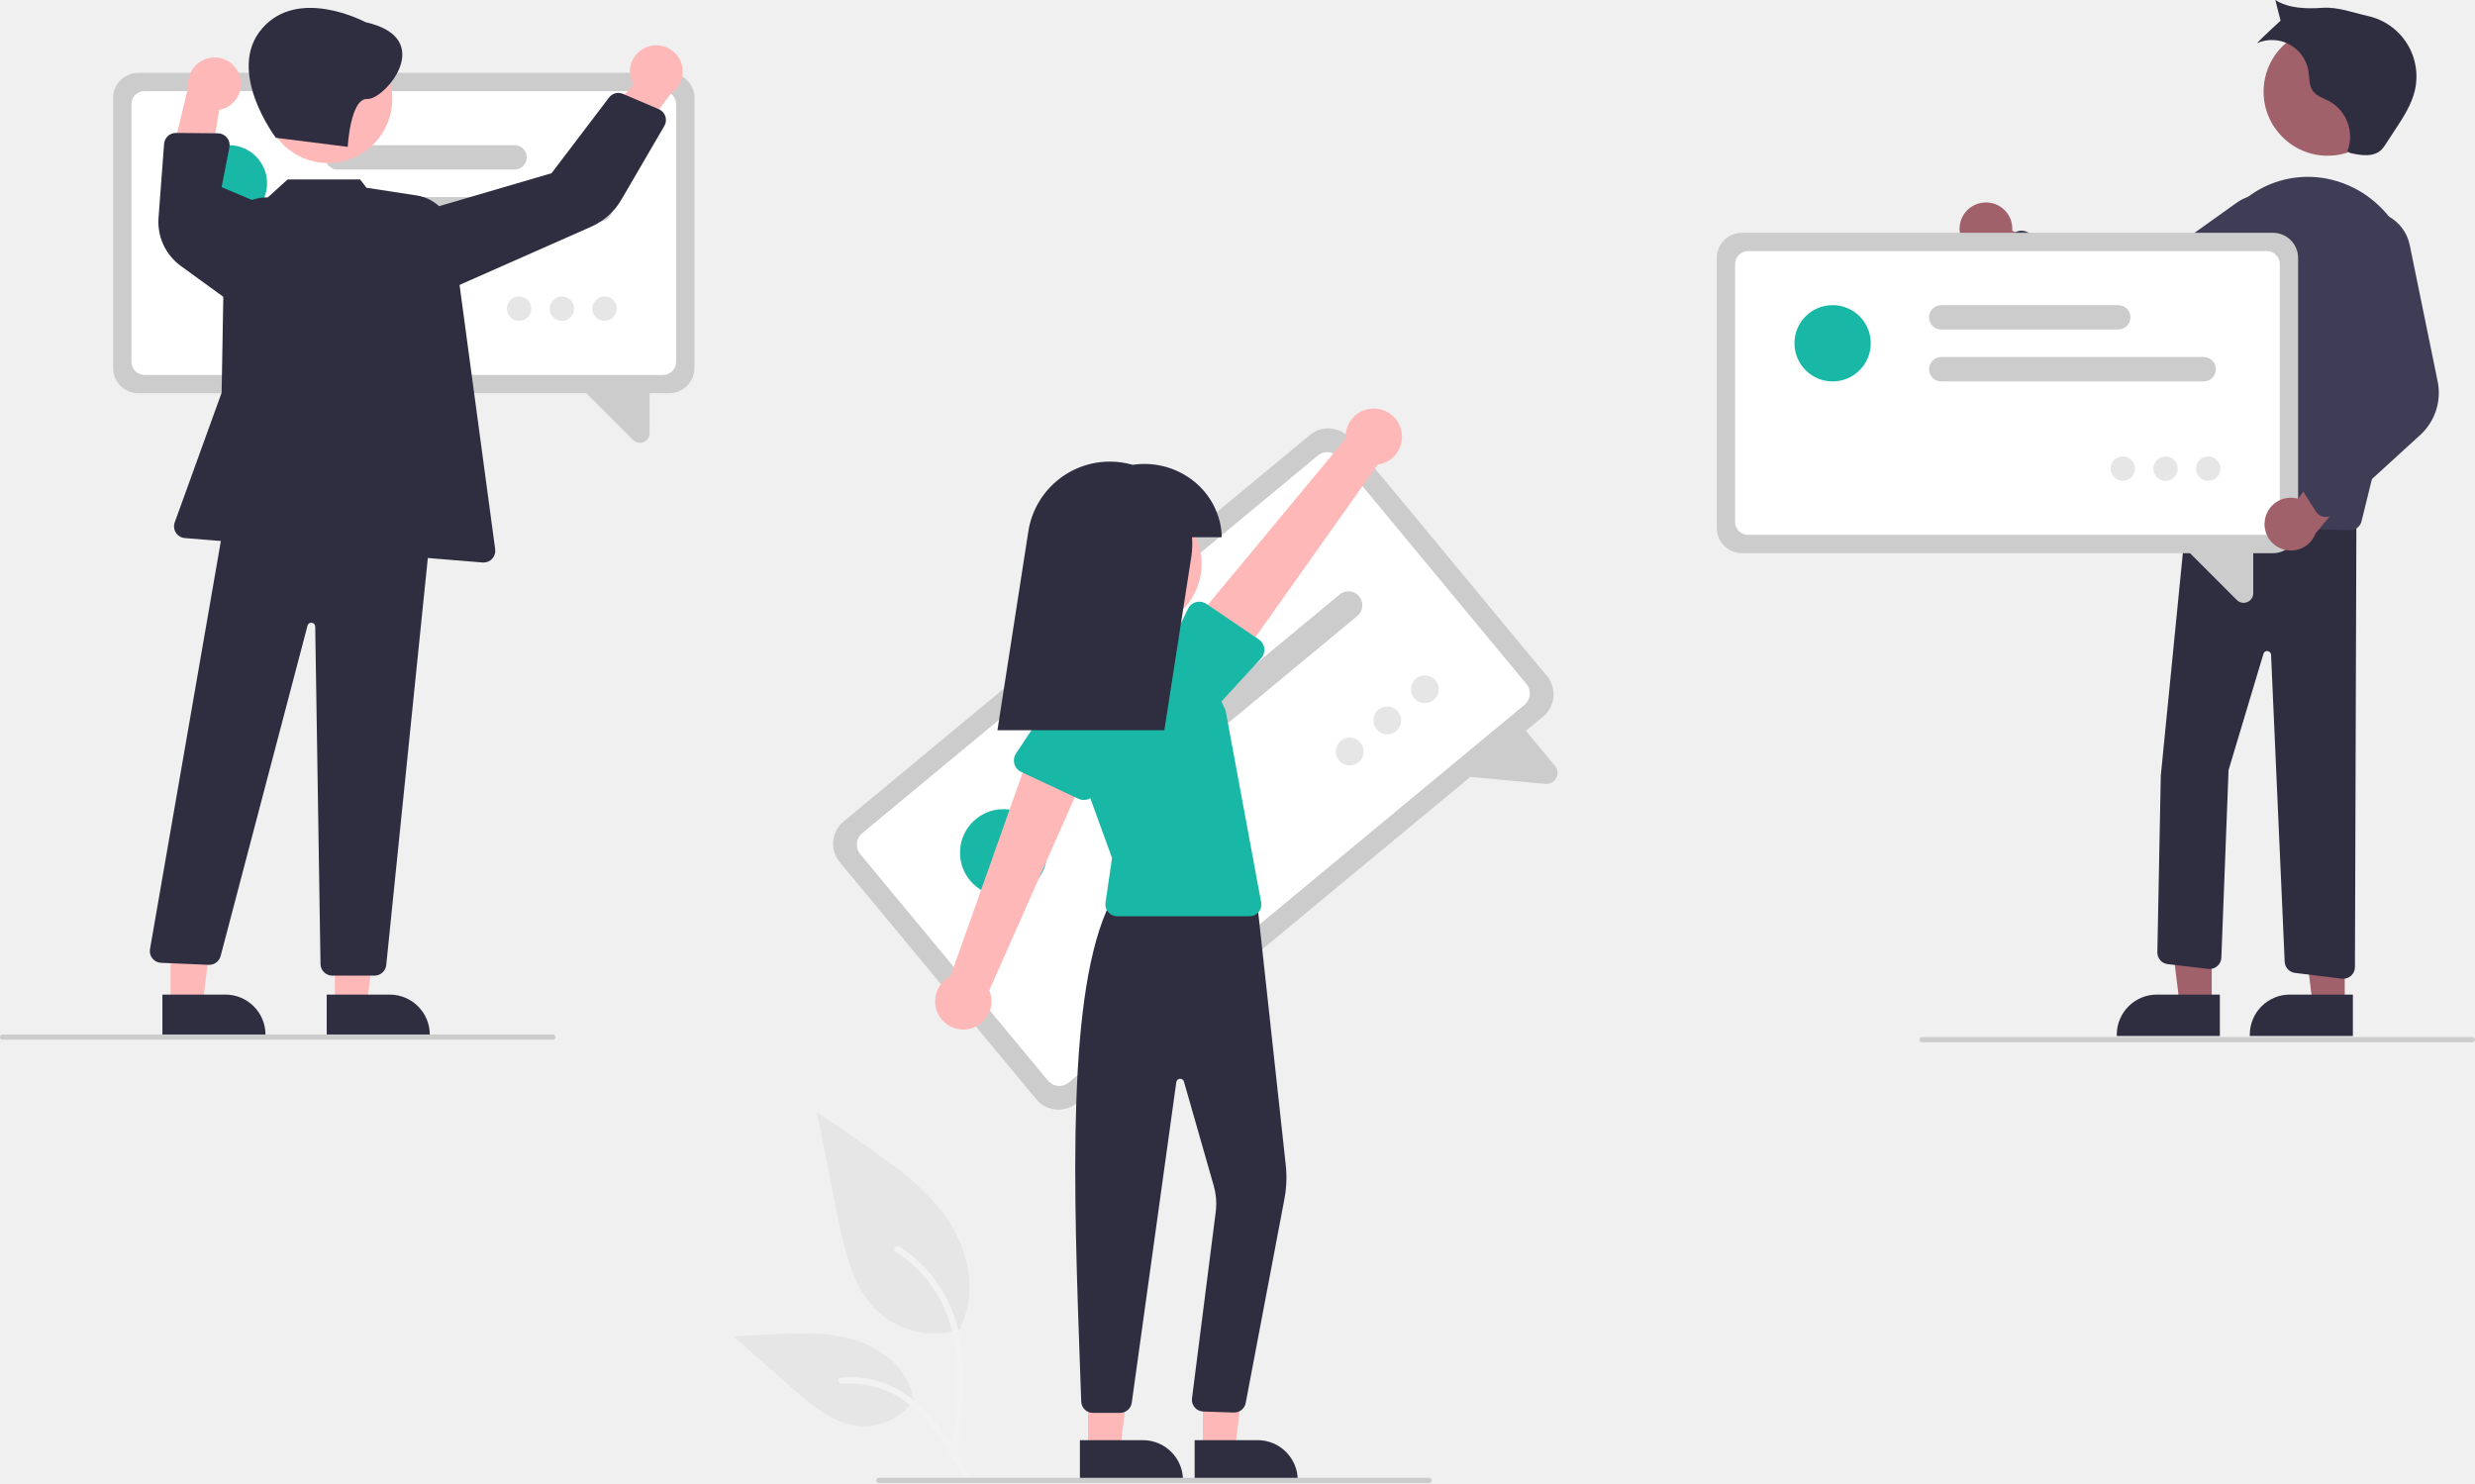
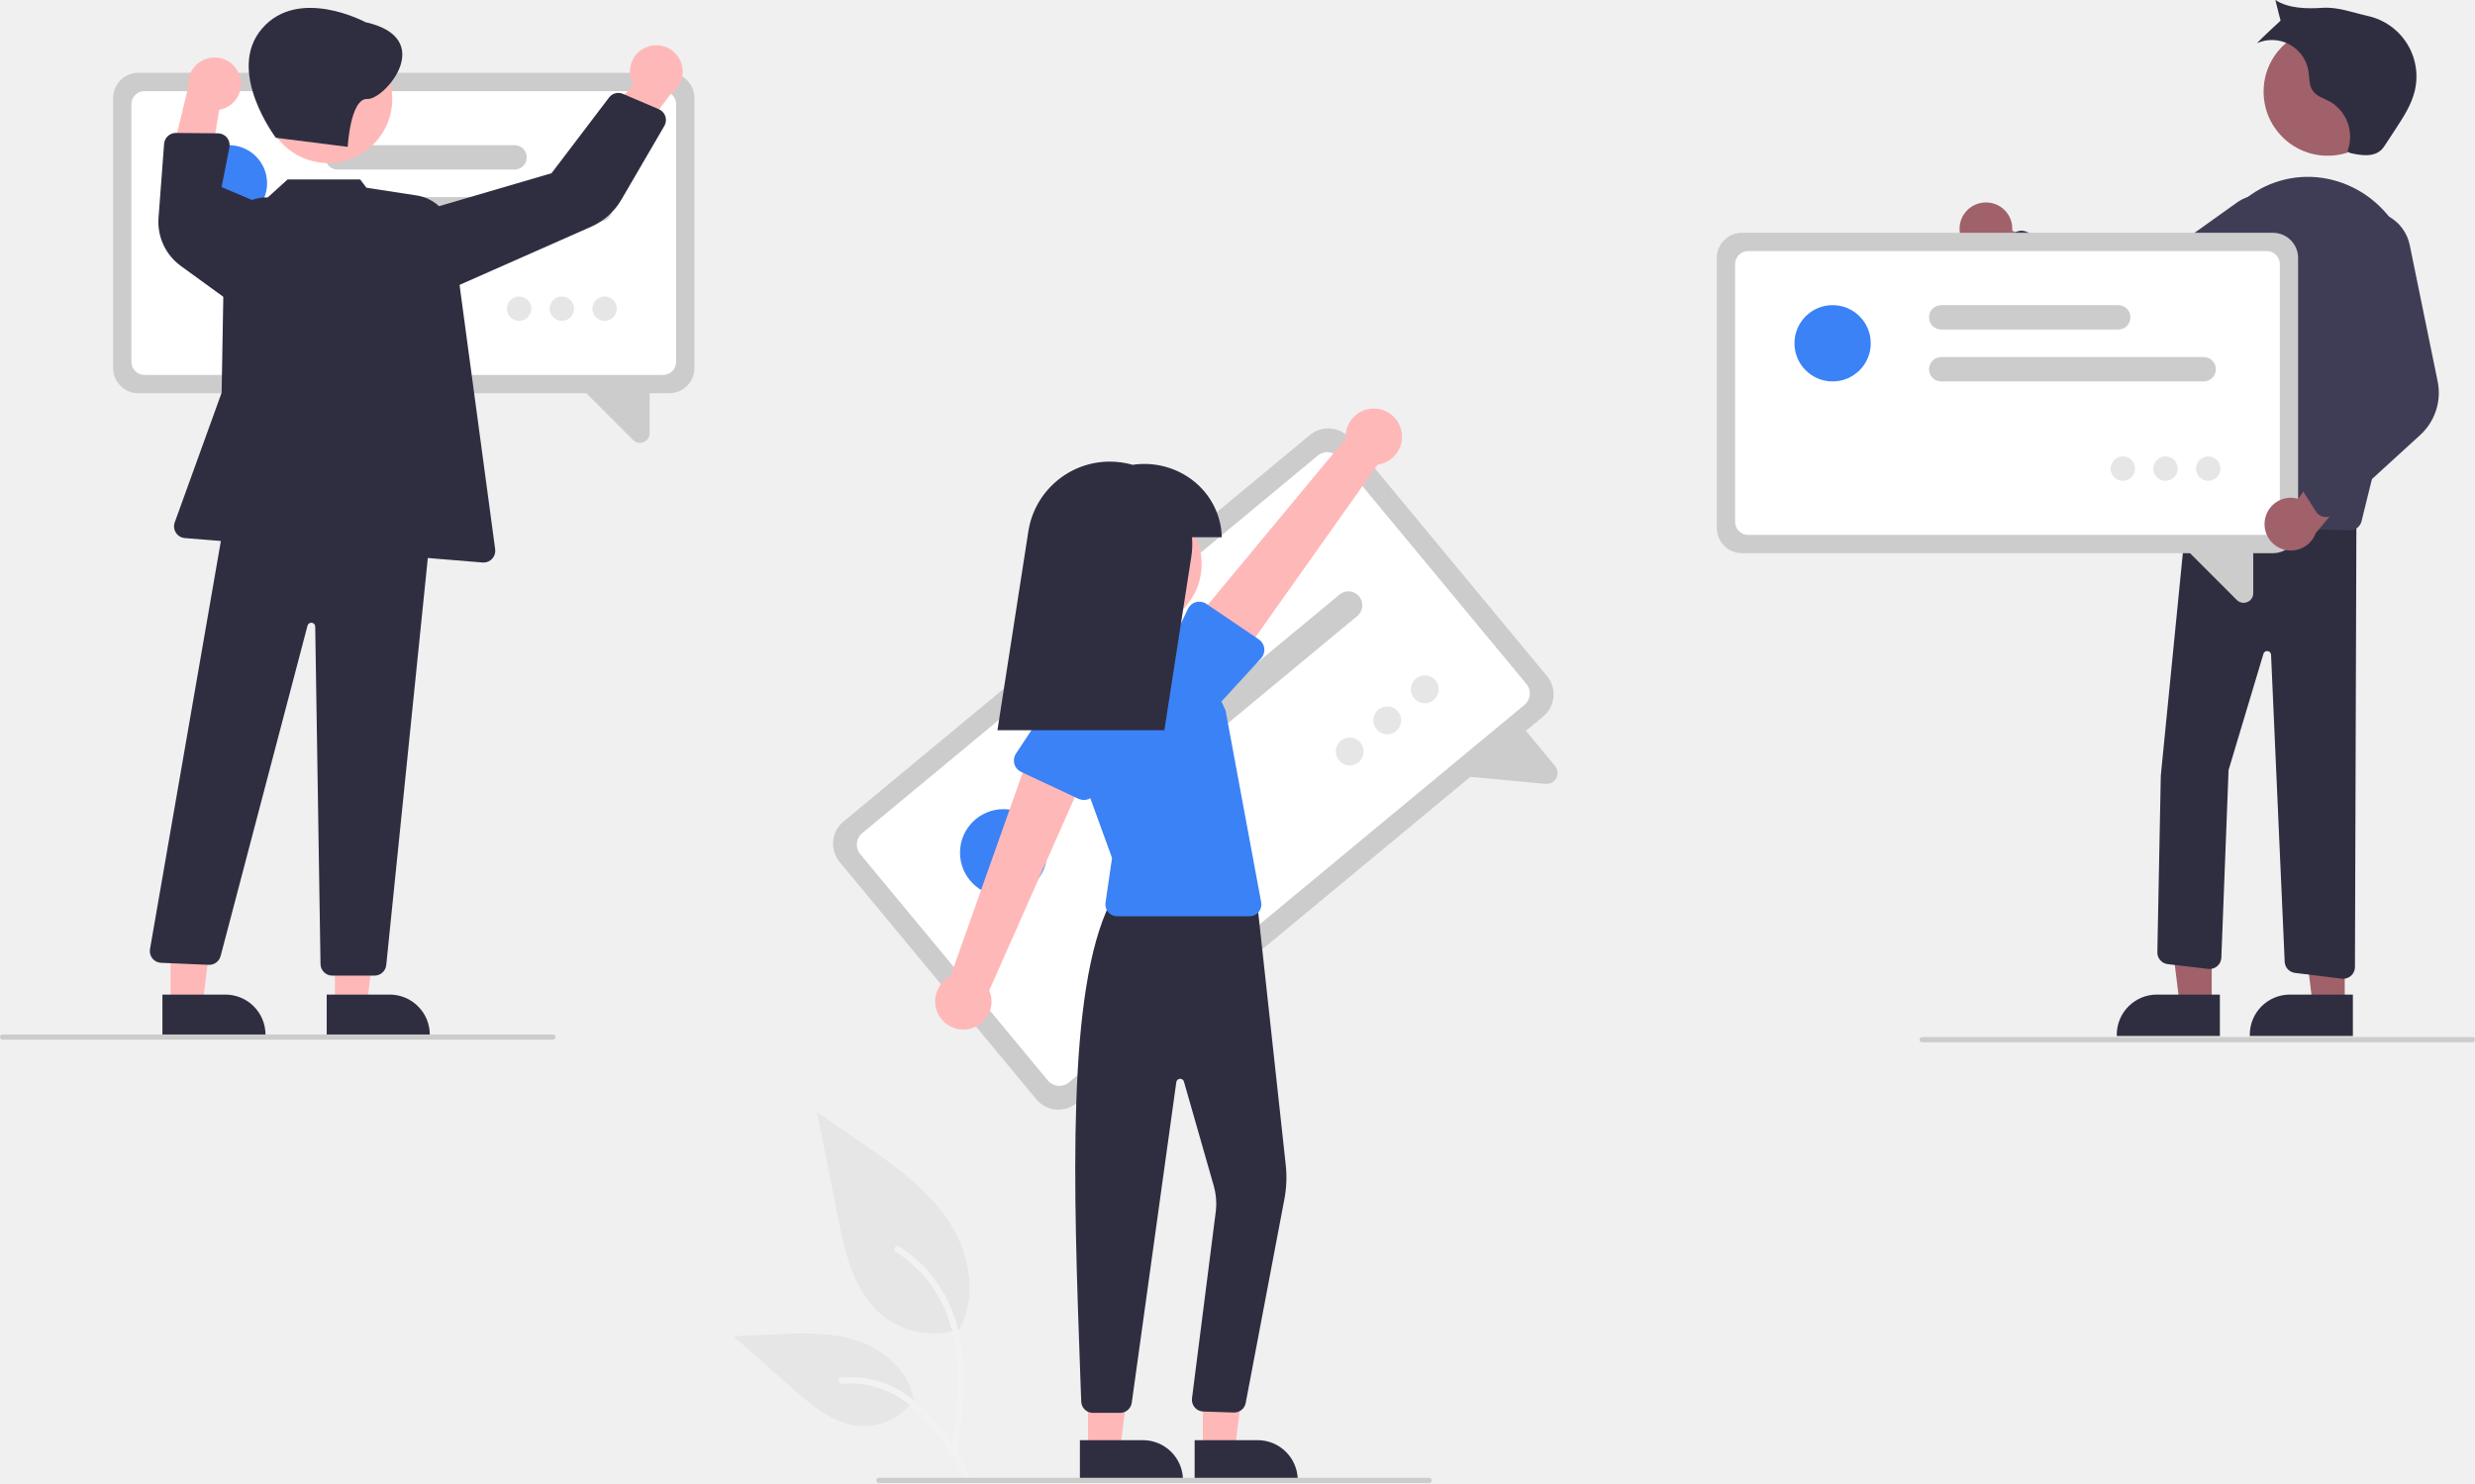
- <svg xmlns="http://www.w3.org/2000/svg" width="949" height="568.653" viewBox="0 0 949 568.653" data-src="https://cdn.undraw.co/illustrations/work-chat_hc3y.svg" role="img" artist="Katerina Limpitsouni" source="https://undraw.co/">
+ <svg xmlns="http://www.w3.org/2000/svg" width="949" height="568.653" viewBox="0 0 949 568.653" role="img" artist="Katerina Limpitsouni" source="https://undraw.co/">
  <path d="M493.954,675.174a31.517,31.517,0,0,1-30.435-5.361c-10.66-8.947-14.002-23.687-16.721-37.336l-8.043-40.37,16.84,11.595c12.11,8.339,24.493,16.944,32.878,29.023s12.045,28.566,5.308,41.635" transform="translate(-125.5 -165.6736)" fill="#e6e6e6" />
  <path d="M492.515,724.05c1.704-12.415,3.457-24.99,2.261-37.538-1.062-11.144-4.462-22.029-11.383-30.953a51.491,51.491,0,0,0-13.211-11.971c-1.321-.834-2.537,1.26-1.222,2.09a48.952,48.952,0,0,1,19.363,23.363c4.216,10.722,4.893,22.411,4.166,33.801-.439,6.888-1.37,13.731-2.309,20.565a1.254,1.254,0,0,0,.845,1.489,1.218,1.218,0,0,0,1.489-.845Z" transform="translate(-125.5 -165.6736)" fill="#f2f2f2" />
  <path d="M476.098,702.081a23.201,23.201,0,0,1-20.215,10.433c-10.233-.486-18.764-7.628-26.444-14.408l-22.715-20.056,15.034-.719c10.811-.517,21.901-1,32.199,2.334s19.794,11.358,21.677,22.016" transform="translate(-125.5 -165.6736)" fill="#e6e6e6" />
  <path d="M497.332,731.187c-8.204-14.516-17.719-30.648-34.722-35.805a38.746,38.746,0,0,0-14.604-1.508c-1.551.134-1.163,2.524.384,2.39a35.996,35.996,0,0,1,23.306,6.166c6.572,4.473,11.688,10.692,16.019,17.287,2.653,4.039,5.029,8.25,7.405,12.455.759,1.344,2.979.374,2.211-.986Z" transform="translate(-125.5 -165.6736)" fill="#f2f2f2" />
  <path d="M717.213,440.397,538.36,588.632a11.027,11.027,0,0,1-15.508-1.452L447.457,496.211a11.027,11.027,0,0,1,1.452-15.508L627.761,332.469A11.027,11.027,0,0,1,643.27,333.92L718.665,424.889A11.027,11.027,0,0,1,717.213,440.397Z" transform="translate(-125.5 -165.6736)" fill="#ccc" />
  <path d="M710.046,435.934,535.304,580.76a5.68,5.68,0,0,1-7.989-.748l-71.987-86.857a5.68,5.68,0,0,1,.748-7.989L630.817,340.34a5.68,5.68,0,0,1,7.989.748l71.987,86.857A5.68,5.68,0,0,1,710.046,435.934Z" transform="translate(-125.5 -165.6736)" fill="#fff" />
  <path d="M718.101,466.25l-35.94-3.364,25.723-20.245,13.857,16.719a4.152,4.152,0,0,1,.482,4.661,4.279,4.279,0,0,1-1.051,1.302A4.16,4.16,0,0,1,718.101,466.25Z" transform="translate(-125.5 -165.6736)" fill="#ccc" />
  <path d="M645.928,401.875l-88.399,73.265a5.34,5.34,0,1,1-6.815-8.223l88.399-73.265a5.34,5.34,0,1,1,6.815,8.223Z" transform="translate(-125.5 -165.6736)" fill="#ccc" />
  <path d="M602.664,408.255l-59.618,49.411a5.34,5.34,0,1,1-6.815-8.223l59.618-49.411a5.34,5.34,0,0,1,6.815,8.223Z" transform="translate(-125.5 -165.6736)" fill="#ccc" />
-   <circle cx="384.787" cy="326.947" r="16.688" fill="#19b8a6" />
+   <circle cx="384.787" cy="326.947" r="16.688" fill="#3b82f6" />
  <circle cx="517.532" cy="288.156" r="5.34" fill="#e6e6e6" />
  <circle cx="531.923" cy="276.229" r="5.34" fill="#e6e6e6" />
  <circle cx="546.313" cy="264.302" r="5.34" fill="#e6e6e6" />
  <polygon points="461.198 556.214 473.458 556.213 479.29 508.925 461.196 508.926 461.198 556.214" fill="#ffb8b8" />
  <path d="M583.571,717.885l24.144-.001h.001a15.386,15.386,0,0,1,15.386,15.386v.5l-39.531.001Z" transform="translate(-125.5 -165.6736)" fill="#2f2e41" />
  <polygon points="417.198 556.214 429.458 556.213 435.29 508.925 417.196 508.926 417.198 556.214" fill="#ffb8b8" />
  <path d="M539.571,717.885l24.144-.001h.001a15.386,15.386,0,0,1,15.386,15.386v.5l-39.531.001Z" transform="translate(-125.5 -165.6736)" fill="#2f2e41" />
  <path d="M555.001,707.419h-.002l-10.426-.003a4.482,4.482,0,0,1-4.495-4.338l-.328-9.121c-2.635-72.94-5.361-148.364,11.517-182.265l.132-.267,55.88-2.022,11.219,102.911a44.621,44.621,0,0,1-.52,13.164L603.148,703.627a4.499,4.499,0,0,1-4.597,3.658l-11.71-.38a4.502,4.502,0,0,1-4.302-4.943l9.199-72.279a24.702,24.702,0,0,0-.835-9.284l-11.44-39.994a1.5,1.5,0,0,0-2.928.206L559.458,703.538A4.518,4.518,0,0,1,555.001,707.419Z" transform="translate(-125.5 -165.6736)" fill="#2f2e41" />
  <circle cx="436.183" cy="216.281" r="24.561" fill="#ffb8b8" />
-   <path d="M604.66,517h-50.823a4.5,4.5,0,0,1-4.453-5.15l2.511-17.196-14.744-40.554a29.844,29.844,0,0,1,24.009-39.767h0a29.73,29.73,0,0,1,31.021,16.815l3.239,6.891L609.085,511.679a4.5,4.5,0,0,1-4.425,5.32Z" transform="translate(-125.5 -165.6736)" fill="#19b8a6" />
+   <path d="M604.66,517h-50.823a4.5,4.5,0,0,1-4.453-5.15l2.511-17.196-14.744-40.554a29.844,29.844,0,0,1,24.009-39.767h0a29.73,29.73,0,0,1,31.021,16.815l3.239,6.891L609.085,511.679a4.5,4.5,0,0,1-4.425,5.32Z" transform="translate(-125.5 -165.6736)" fill="#3b82f6" />
  <path d="M497.374,560.136a10.743,10.743,0,0,0,7.445-14.694l39.602-89.472-22.655-5.706L489.962,540.006a10.801,10.801,0,0,0,7.412,20.13Z" transform="translate(-125.5 -165.6736)" fill="#ffb8b8" />
-   <path d="M539.06,471.971l-22.033-10.314a4.817,4.817,0,0,1-1.974-7.022l13.39-20.223a13.377,13.377,0,0,1,24.198,11.413l-6.924,23.163a4.817,4.817,0,0,1-6.657,2.982Z" transform="translate(-125.5 -165.6736)" fill="#19b8a6" />
+   <path d="M539.06,471.971l-22.033-10.314a4.817,4.817,0,0,1-1.974-7.022l13.39-20.223a13.377,13.377,0,0,1,24.198,11.413l-6.924,23.163a4.817,4.817,0,0,1-6.657,2.982Z" transform="translate(-125.5 -165.6736)" fill="#3b82f6" />
  <path d="M662.575,329.897a10.743,10.743,0,0,1-8.809,13.919L597.197,423.651,580.695,407.115l60.794-73.275a10.801,10.801,0,0,1,21.086-3.943Z" transform="translate(-125.5 -165.6736)" fill="#ffb8b8" />
-   <path d="M610.279,414.281a4.812,4.812,0,0,1-1.235,3.816l-16.349,17.809a13.377,13.377,0,0,1-22.195-14.939L581.012,399.109a4.817,4.817,0,0,1,7.042-1.9l20.142,13.643A4.811,4.811,0,0,1,610.279,414.281Z" transform="translate(-125.5 -165.6736)" fill="#19b8a6" />
+   <path d="M610.279,414.281a4.812,4.812,0,0,1-1.235,3.816l-16.349,17.809a13.377,13.377,0,0,1-22.195-14.939L581.012,399.109a4.817,4.817,0,0,1,7.042-1.9l20.142,13.643A4.811,4.811,0,0,1,610.279,414.281Z" transform="translate(-125.5 -165.6736)" fill="#3b82f6" />
  <path d="M593.955,371.674a25.26,25.26,0,0,0-.918-6.576c-3.957-14.622-18.565-23.399-33.225-21.196a31.7,31.7,0,0,0-8.769-1.228h0a31.621,31.621,0,0,0-31.246,26.767l-11.842,76.233h64l10.334-66.526a31.777,31.777,0,0,0,.269-7.474Z" transform="translate(-125.5 -165.6736)" fill="#2f2e41" />
  <path d="M673.5,734.326h-211a1,1,0,1,1,0-2h211a1,1,0,0,1,0,2Z" transform="translate(-125.5 -165.6736)" fill="#ccc" />
  <path d="M886.07,243.341a10.056,10.056,0,0,1,10.986,10.819l32.707,14.395-15.602,10.071-28.667-15.214a10.11,10.11,0,0,1,.576-20.071Z" transform="translate(-125.5 -165.6736)" fill="#a0616a" />
  <circle cx="892.502" cy="35.15" r="24.561" fill="#a0616a" />
  <polygon points="848.05 385.364 835.79 385.363 829.958 338.075 848.052 338.076 848.05 385.364" fill="#a0616a" />
  <path d="M976.676,562.921l-39.531-.001v-.5a15.386,15.386,0,0,1,15.386-15.386h.001l24.144.001Z" transform="translate(-125.5 -165.6736)" fill="#2f2e41" />
  <polygon points="899.05 385.364 886.79 385.363 880.958 338.075 899.052 338.076 899.05 385.364" fill="#a0616a" />
  <path d="M1027.676,562.921l-39.531-.001v-.5a15.386,15.386,0,0,1,15.386-15.386h.001l24.144.001Z" transform="translate(-125.5 -165.6736)" fill="#2f2e41" />
  <path d="M1023.969,540.966a4.507,4.507,0,0,1-.549-.034l-17.946-2.209a4.493,4.493,0,0,1-3.944-4.235L996.3,416.723a1.5,1.5,0,0,0-2.857-.554l-13.434,44.784L977.242,532.89a4.498,4.498,0,0,1-5.023,4.295l-15.541-1.829a4.485,4.485,0,0,1-3.973-4.557l1.319-67.714,10.529-106.292.47.018,64.022,2.468-.577,177.201a4.501,4.501,0,0,1-4.501,4.485Z" transform="translate(-125.5 -165.6736)" fill="#2f2e41" />
  <path d="M1026.62,368.992c-.039,0-.078,0-.117-.001l-64.479-1.689a4.5,4.5,0,0,1-4.341-5.104l12.39-91.191a44.132,44.132,0,0,1,18.68-30.792,38.196,38.196,0,0,1,31.108-5.547c22.506,5.703,36.008,29.87,30.097,53.872l-18.968,77.029A4.526,4.526,0,0,1,1026.62,368.992Z" transform="translate(-125.5 -165.6736)" fill="#3f3d56" />
  <path d="M942.03,296.578a21.822,21.822,0,0,1-11.964-3.555l-37.602-24.67a4.499,4.499,0,0,1-.799-6.856l5.665-5.98a4.484,4.484,0,0,1,4.932-1.087l42.002,16.726,38.909-27.786a16.155,16.155,0,1,1,16.446,27.678l-48.088,23.357A21.74,21.74,0,0,1,942.03,296.578Z" transform="translate(-125.5 -165.6736)" fill="#3f3d56" />
  <path d="M1026.512,224.311c4.19.989,9.245,1.749,12.24-1.345a12.511,12.511,0,0,0,1.416-1.89l3.915-5.977c2.999-4.579,6.051-9.277,7.321-14.602a23.741,23.741,0,0,0-17.907-28.674c-5.846-1.309-11.566-3.561-17.542-3.15s-12.985.276-18-3c.313,1.46,2.003,7.913,2.003,7.913s-7.541,6.919-9.054,8.644a14.166,14.166,0,0,1,19.723,10.671c.428,2.626.177,5.538,1.737,7.693,1.484,2.05,4.145,2.768,6.382,3.952a15.563,15.563,0,0,1,6.847,19.045Z" transform="translate(-125.5 -165.6736)" fill="#2f2e41" />
  <path d="M997.023,377.788H793.434a9.664,9.664,0,0,1-9.653-9.653V264.586a9.664,9.664,0,0,1,9.653-9.653H997.023a9.664,9.664,0,0,1,9.653,9.653V368.135A9.664,9.664,0,0,1,997.023,377.788Z" transform="translate(-125.5 -165.6736)" fill="#ccc" />
  <path d="M994.683,370.768H795.774a4.978,4.978,0,0,1-4.973-4.973v-98.87a4.978,4.978,0,0,1,4.973-4.973H994.683a4.978,4.978,0,0,1,4.973,4.973v98.87A4.978,4.978,0,0,1,994.683,370.768Z" transform="translate(-125.5 -165.6736)" fill="#fff" />
  <path d="M983.164,395.73l-22.37-22.37,28.68.725V393.117a3.639,3.639,0,0,1-2.282,3.415,3.75,3.75,0,0,1-1.438.291A3.646,3.646,0,0,1,983.164,395.73Z" transform="translate(-125.5 -165.6736)" fill="#ccc" />
  <path d="M970.465,311.927H869.84a4.68,4.68,0,1,1,0-9.36H970.465a4.68,4.68,0,0,1,0,9.36Z" transform="translate(-125.5 -165.6736)" fill="#ccc" />
  <path d="M937.703,292.036H869.84a4.68,4.68,0,1,1,0-9.36H937.703a4.68,4.68,0,1,1,0,9.36Z" transform="translate(-125.5 -165.6736)" fill="#ccc" />
-   <circle cx="702.686" cy="131.628" r="14.626" fill="#19b8a6" />
+   <circle cx="702.686" cy="131.628" r="14.626" fill="#3b82f6" />
  <circle cx="813.955" cy="179.692" r="4.68" fill="#e6e6e6" />
  <circle cx="830.336" cy="179.692" r="4.68" fill="#e6e6e6" />
  <circle cx="846.716" cy="179.692" r="4.68" fill="#e6e6e6" />
  <path d="M993.871,365.474a10.056,10.056,0,0,1,12.838-8.54l20.783-29.069,6.665,17.332-20.758,24.948a10.11,10.11,0,0,1-19.529-4.671Z" transform="translate(-125.5 -165.6736)" fill="#a0616a" />
  <path d="M1017.678,363.906a4.536,4.536,0,0,1-.981-.025,4.489,4.489,0,0,1-3.205-2.06l-4.392-6.968a4.48,4.48,0,0,1,.168-5.048l26.602-36.553-17.291-44.576a16.07,16.07,0,0,1,8.813-20.739h0a16.154,16.154,0,0,1,22.073,11.656l10.728,52.373a21.884,21.884,0,0,1-6.651,20.454l-33.21,30.325A4.487,4.487,0,0,1,1017.678,363.906Z" transform="translate(-125.5 -165.6736)" fill="#3f3d56" />
  <path d="M1073.5,565.326h-211a1,1,0,0,1,0-2h211a1,1,0,0,1,0,2Z" transform="translate(-125.5 -165.6736)" fill="#ccc" />
  <path d="M382.118,316.45H178.528a9.664,9.664,0,0,1-9.653-9.653V203.247a9.664,9.664,0,0,1,9.653-9.653H382.118a9.664,9.664,0,0,1,9.653,9.653V306.797A9.664,9.664,0,0,1,382.118,316.45Z" transform="translate(-125.5 -165.6736)" fill="#ccc" />
  <path d="M379.777,309.43H180.868a4.978,4.978,0,0,1-4.973-4.973v-98.87a4.978,4.978,0,0,1,4.973-4.973H379.777a4.978,4.978,0,0,1,4.973,4.973v98.87A4.978,4.978,0,0,1,379.777,309.43Z" transform="translate(-125.5 -165.6736)" fill="#fff" />
  <path d="M368.258,334.392l-22.37-22.37,28.68.725v19.032a3.639,3.639,0,0,1-2.282,3.415,3.75,3.75,0,0,1-1.438.291A3.646,3.646,0,0,1,368.258,334.392Z" transform="translate(-125.5 -165.6736)" fill="#ccc" />
  <path d="M355.559,250.588H254.934a4.68,4.68,0,1,1,0-9.36H355.559a4.68,4.68,0,0,1,0,9.36Z" transform="translate(-125.5 -165.6736)" fill="#ccc" />
  <path d="M322.798,230.697H254.934a4.68,4.68,0,1,1,0-9.36h67.863a4.68,4.68,0,1,1,0,9.36Z" transform="translate(-125.5 -165.6736)" fill="#ccc" />
-   <circle cx="87.78" cy="70.289" r="14.626" fill="#19b8a6" />
+   <circle cx="87.78" cy="70.289" r="14.626" fill="#3b82f6" />
  <circle cx="199.049" cy="118.353" r="4.68" fill="#e6e6e6" />
  <circle cx="215.43" cy="118.353" r="4.68" fill="#e6e6e6" />
  <circle cx="231.811" cy="118.353" r="4.68" fill="#e6e6e6" />
  <path d="M373.674,183.645a10.056,10.056,0,0,0-5.31,14.476l-23.42,26.99,18.409,2.439,19.418-26.004A10.11,10.11,0,0,0,373.674,183.645Z" transform="translate(-125.5 -165.6736)" fill="#ffb8b8" />
  <path d="M217.298,194.451a10.056,10.056,0,0,1-7.754,13.328l-5.828,35.256L190.088,230.42l7.624-31.546a10.11,10.11,0,0,1,19.586-4.423Z" transform="translate(-125.5 -165.6736)" fill="#ffb8b8" />
  <polygon points="128.399 385.364 140.659 385.363 146.491 338.075 128.397 338.076 128.399 385.364" fill="#ffb8b8" />
  <path d="M250.772,547.035l24.144-.001h.001a15.386,15.386,0,0,1,15.386,15.386v.5l-39.531.001Z" transform="translate(-125.5 -165.6736)" fill="#2f2e41" />
  <polygon points="65.399 385.364 77.659 385.363 83.491 338.075 65.397 338.076 65.399 385.364" fill="#ffb8b8" />
  <path d="M187.772,547.035l24.144-.001h.001a15.386,15.386,0,0,1,15.386,15.386v.5l-39.531.001Z" transform="translate(-125.5 -165.6736)" fill="#2f2e41" />
  <circle cx="125.84" cy="37.947" r="24.561" fill="#ffb8b8" />
  <path d="M248.396,535.328l-2.031-129.406a1.5,1.5,0,0,0-2.959-.324l-33.291,126.576a4.555,4.555,0,0,1-4.571,3.459l-18.29-.782a4.501,4.501,0,0,1-4.272-5.061l28.249-162.658.058-.459,78.682,3.723.513.023L273.611,535.599a4.519,4.519,0,0,1-4.487,4.166H252.895A4.518,4.518,0,0,1,248.396,535.328Z" transform="translate(-125.5 -165.6736)" fill="#2f2e41" />
  <path d="M310.54,381.357l-114.178-9.37a4.499,4.499,0,0,1-3.864-6.015l17.981-49.712,1.035-59.003a16.181,16.181,0,0,1,16.667-15.891l7.593-6.883h27.82l2.422,3.176,19.357,2.975a16.272,16.272,0,0,1,13.58,13.833L315.368,376.272a4.501,4.501,0,0,1-4.454,5.101C310.79,381.373,310.665,381.368,310.54,381.357Z" transform="translate(-125.5 -165.6736)" fill="#2f2e41" />
  <path d="M288.294,246.355l48.684-14.264L359.011,203.083a4.499,4.499,0,0,1,5.352-1.416l13.756,5.88a4.5,4.5,0,0,1,2.119,6.403l-16.466,28.256A25.197,25.197,0,0,1,352.119,252.629l-57.261,25.312Z" transform="translate(-125.5 -165.6736)" fill="#2f2e41" />
  <path d="M194.893,267.691a20.865,20.865,0,0,1-8.604-18.575l2.136-28.308a4.512,4.512,0,0,1,4.488-4.161h.04l16.132.144a4.501,4.501,0,0,1,4.376,5.365l-2.993,15.271,21.36,9.025-17.987,34.993Z" transform="translate(-125.5 -165.6736)" fill="#2f2e41" />
  <path d="M265.628,174.17s-25.685-13.83-39.685,2.492,5.334,41.848,5.334,41.848l27.548,3.474s1-18.726,7.559-18.363S293.313,180.355,265.628,174.17Z" transform="translate(-125.5 -165.6736)" fill="#2f2e41" />
  <path d="M337.5,564.326h-211a1,1,0,0,1,0-2h211a1,1,0,0,1,0,2Z" transform="translate(-125.5 -165.6736)" fill="#ccc" />
</svg>
